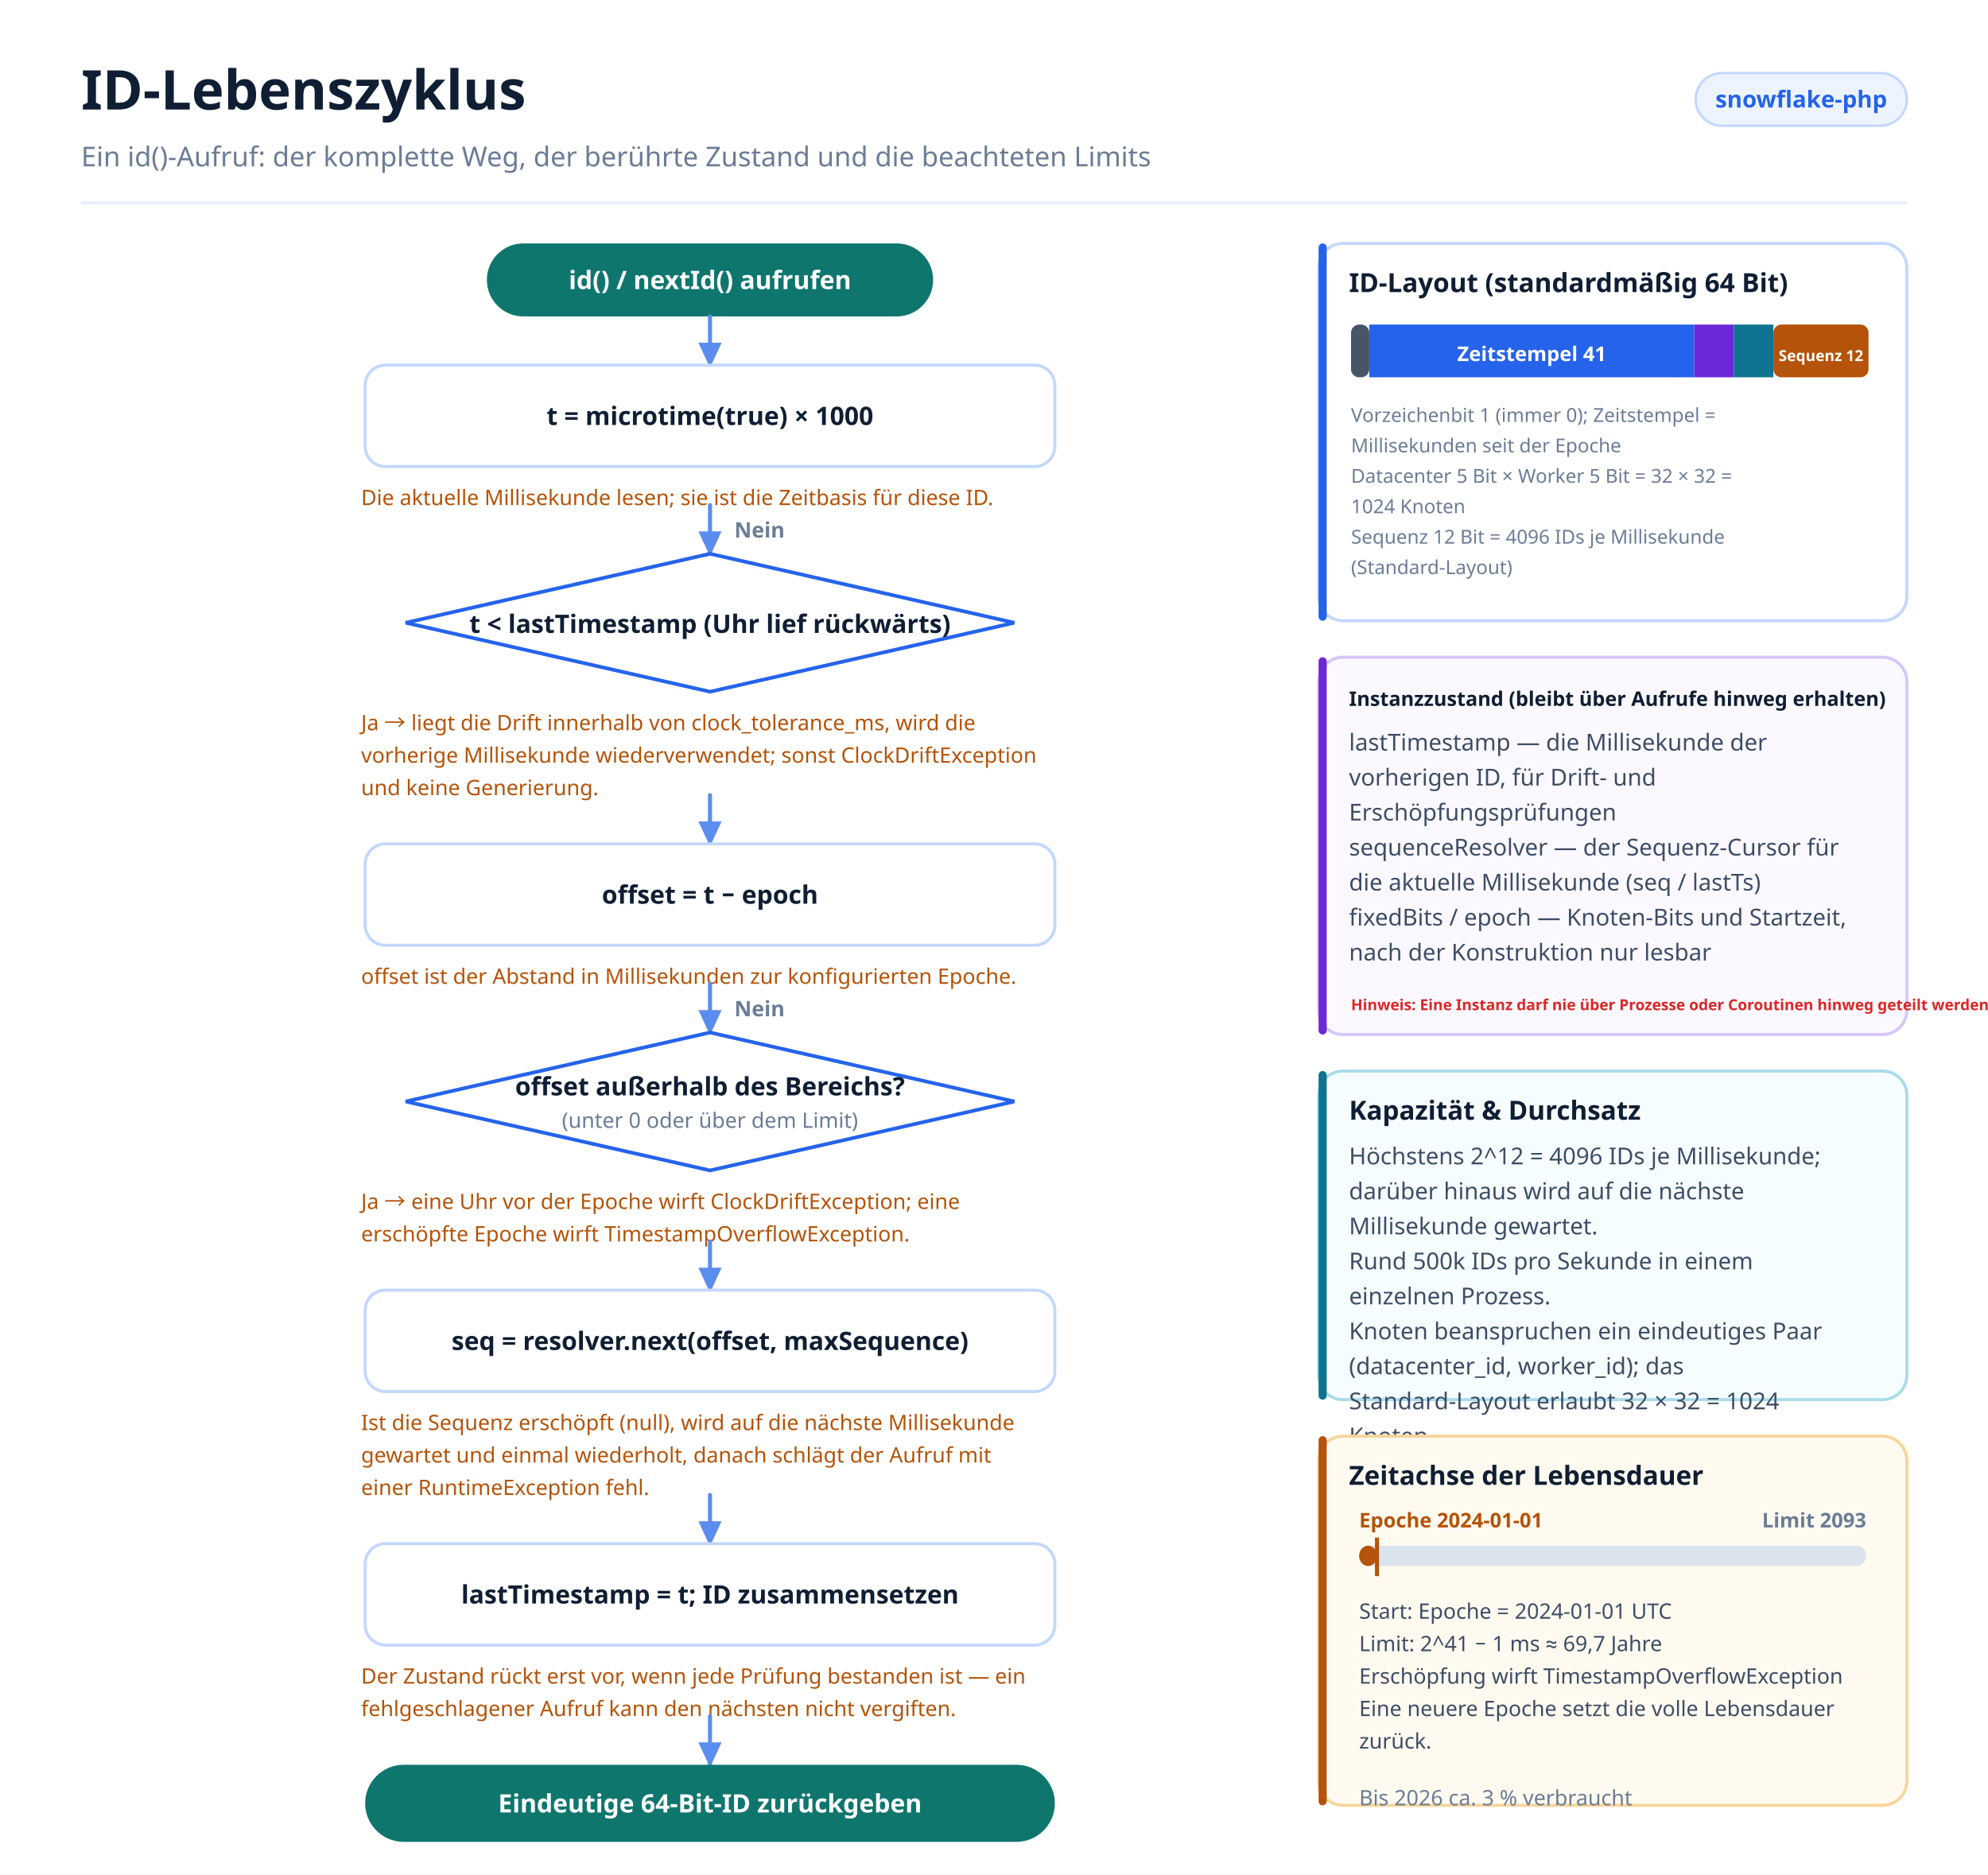
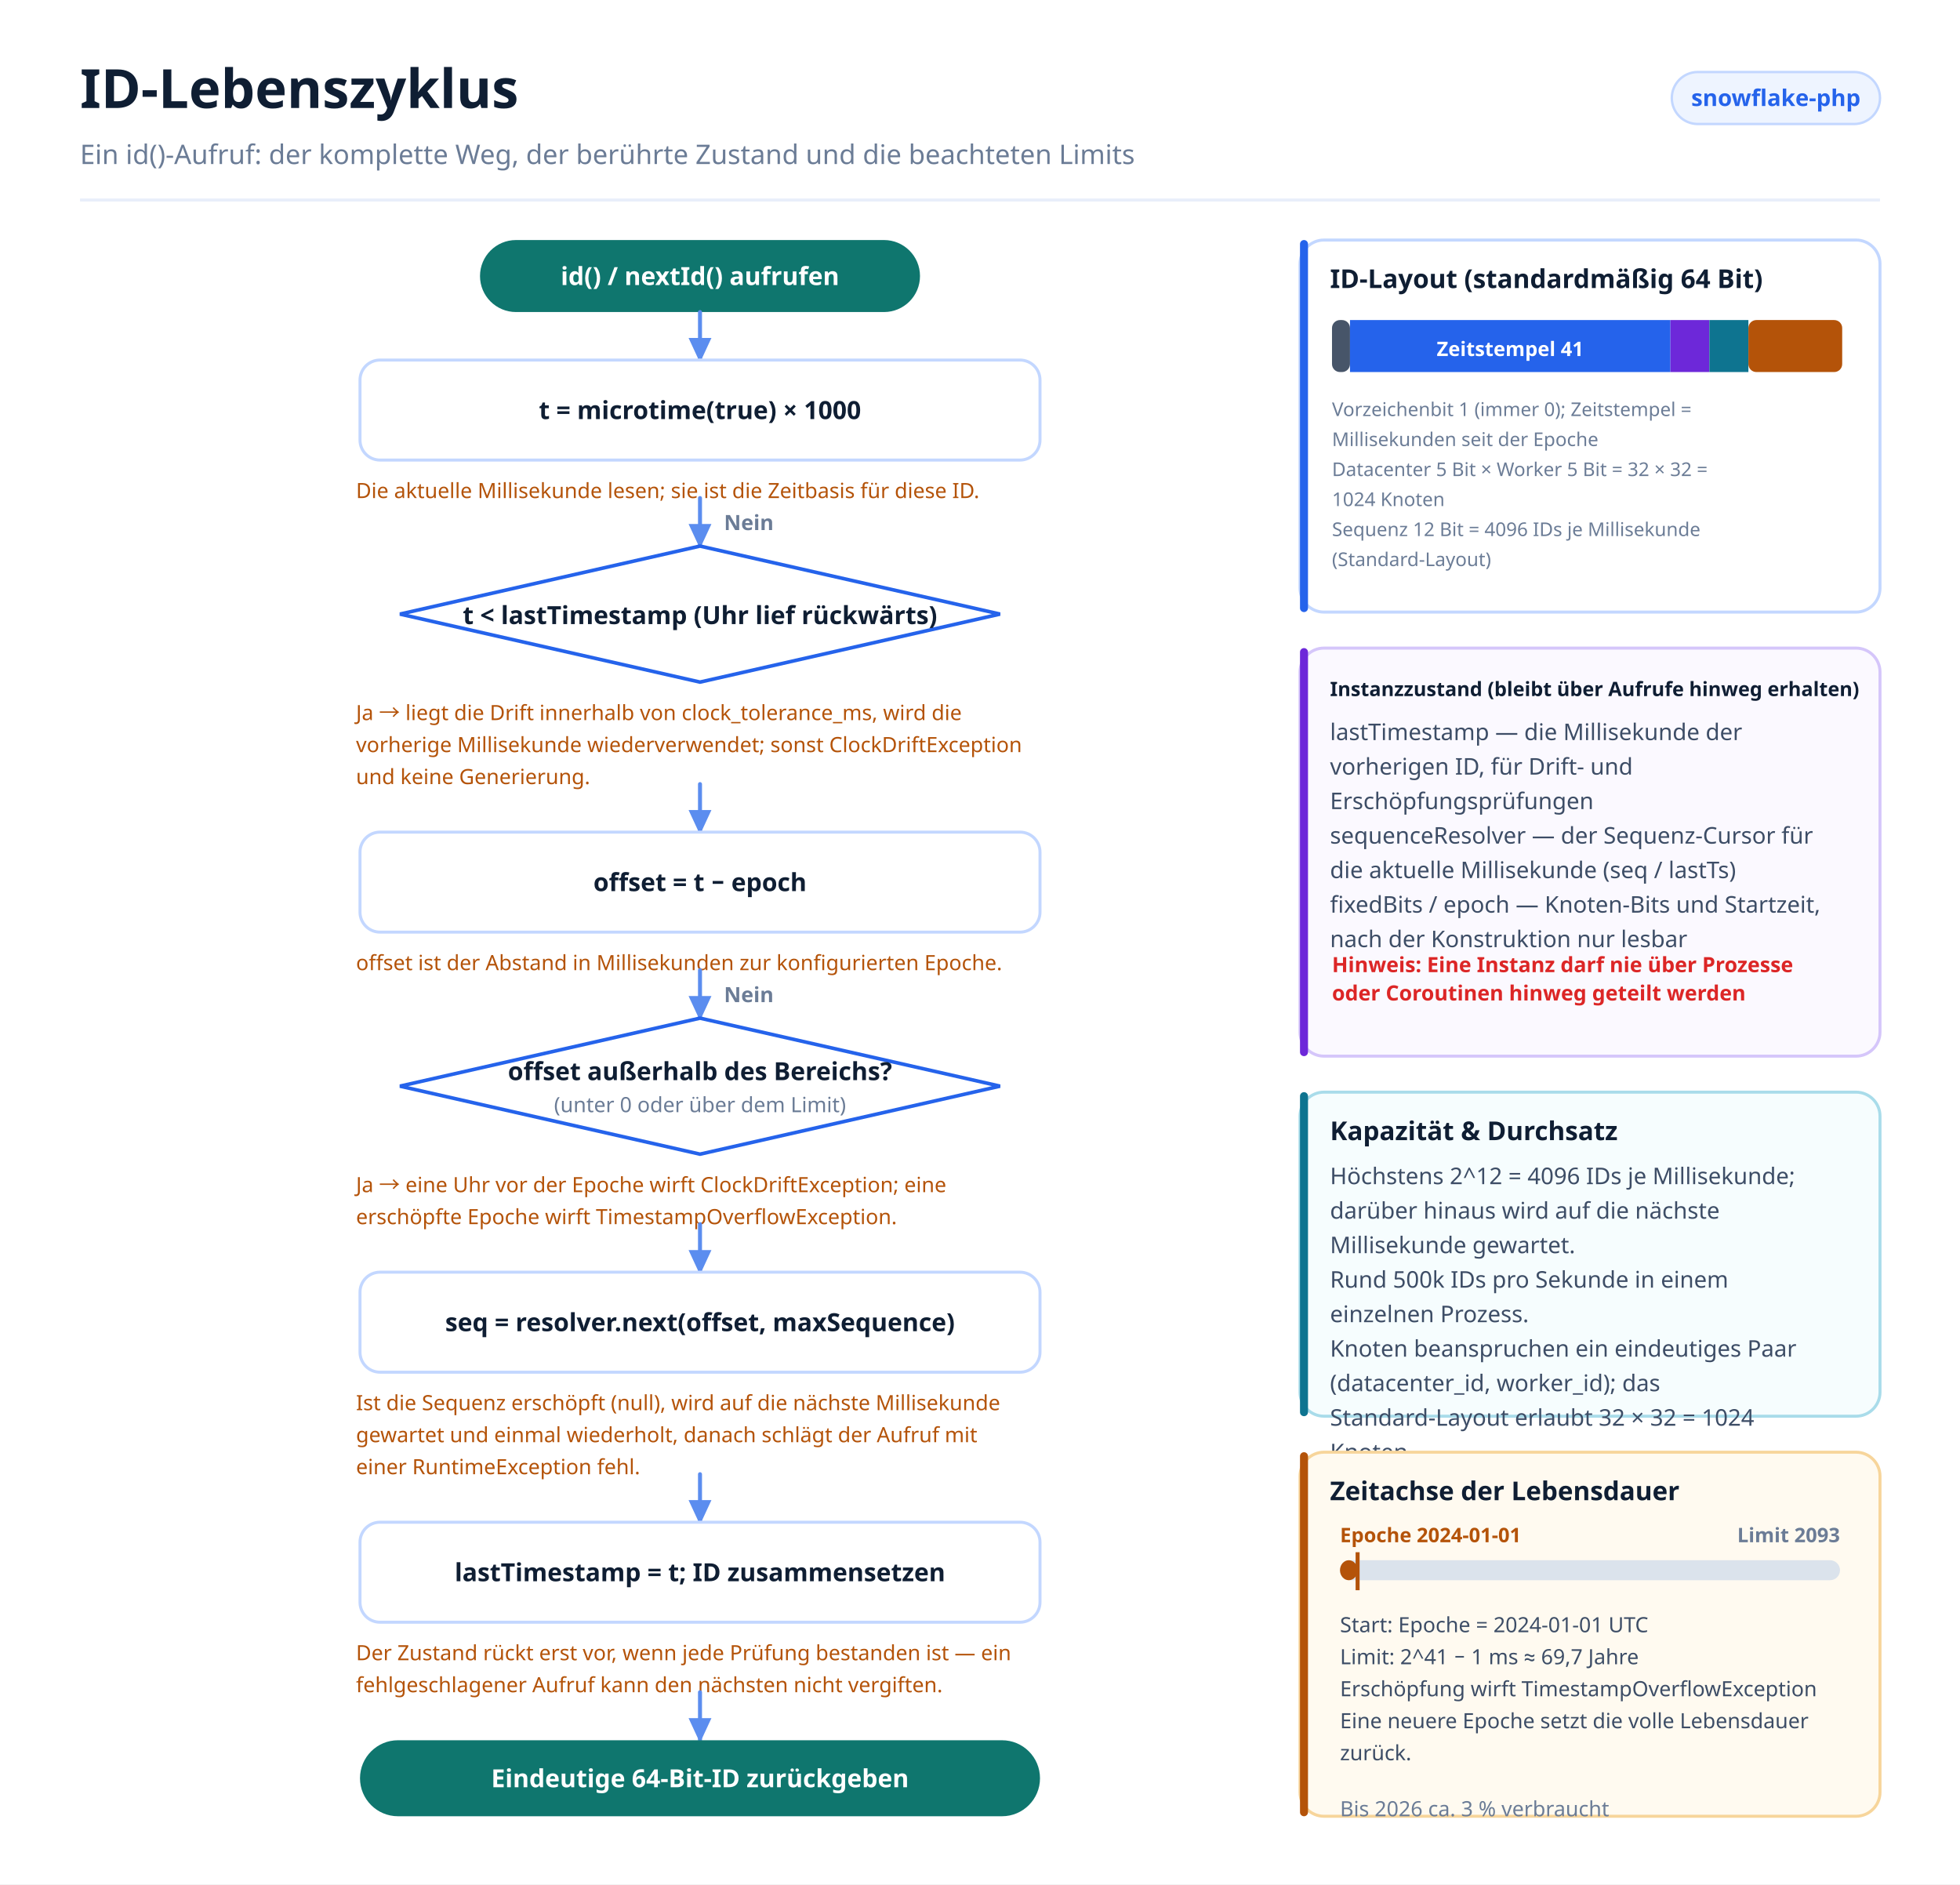
- <svg xmlns="http://www.w3.org/2000/svg" viewBox="0 0 980 924" width="980" height="924" role="img" font-family="-apple-system, BlinkMacSystemFont, 'Segoe UI', 'Noto Sans', 'PingFang SC', 'Hiragino Sans', 'Yu Gothic', 'Malgun Gothic', Roboto, 'Noto Sans CJK SC', 'Source Han Sans SC', 'Microsoft YaHei', 'Kohinoor Devanagari', 'Devanagari Sangam MN', 'Nirmala UI', 'Noto Sans Devanagari', 'Bangla MN', 'Bangla Sangam MN', 'Noto Sans Bengali', 'Geeza Pro', 'Noto Sans Arabic', Arial, sans-serif">
+ <svg xmlns="http://www.w3.org/2000/svg" viewBox="0 0 980 942" width="980" height="942" role="img" font-family="-apple-system, BlinkMacSystemFont, 'Segoe UI', 'Noto Sans', 'PingFang SC', 'Hiragino Sans', 'Yu Gothic', 'Malgun Gothic', Roboto, 'Noto Sans CJK SC', 'Source Han Sans SC', 'Microsoft YaHei', 'Kohinoor Devanagari', 'Devanagari Sangam MN', 'Nirmala UI', 'Noto Sans Devanagari', 'Bangla MN', 'Bangla Sangam MN', 'Noto Sans Bengali', 'Geeza Pro', 'Noto Sans Arabic', Arial, sans-serif">
  <defs>
    <marker id="mk-5b8def" viewBox="0 0 10 10" refX="8.5" refY="5" markerWidth="6.5" markerHeight="6.5" orient="auto">
      <path d="M0,0.6 L9.5,5 L0,9.4 z" fill="#5b8def" />
    </marker>
  </defs>
-   <rect width="980" height="924" fill="#ffffff" />
+   <rect width="980" height="942" fill="#ffffff" />
  <text x="40" y="54" font-size="27.0" fill="#0f1e33" font-weight="700">ID-Lebenszyklus</text>
  <text x="40" y="82" font-size="13.5" fill="#6b7c96" font-weight="400">Ein id()-Aufruf: der komplette Weg, der berührte Zustand und die beachteten Limits</text>
  <line x1="40.0" y1="100.0" x2="940.0" y2="100.0" stroke="#e8eefa" stroke-width="1.5" stroke-linecap="butt" />
  <rect x="835.9" y="36.0" width="104.1" height="26.0" rx="13" fill="#eef4ff" stroke="#c3d7ff" stroke-width="1.2" />
  <text x="887.937" y="53" font-size="11.5" fill="#2563eb" font-weight="600" text-anchor="middle">snowflake-php</text>
  <rect x="650.0" y="120.0" width="290.0" height="186.0" rx="12" fill="#fff" stroke="#c3d7ff" stroke-width="1.5" />
  <rect x="650.0" y="120.0" width="4.0" height="186.0" rx="2" fill="#2563eb" />
  <text x="665" y="144" font-size="13.0" fill="#0f1e33" font-weight="700">ID-Layout (standardmäßig 64 Bit)</text>
  <rect x="666.0" y="160.0" width="9.0" height="26.0" rx="4" fill="#475569" />
  <rect x="675.0" y="160.0" width="160.2" height="26.0" rx="0" fill="#2563eb" />
  <text x="755.078" y="178" font-size="10.0" fill="#fff" font-weight="600" text-anchor="middle">Zeitstempel 41</text>
  <rect x="835.2" y="160.0" width="19.5" height="26.0" rx="0" fill="#6d28d9" />
  <rect x="854.7" y="160.0" width="19.5" height="26.0" rx="0" fill="#0e7490" />
  <rect x="874.2" y="160.0" width="46.9" height="26.0" rx="4" fill="#b45309" />
-   <text x="897.656" y="178" font-size="7.5" fill="#fff" font-weight="600" text-anchor="middle">Sequenz 12</text>
  <text x="666" y="208" font-size="9.5" fill="#6b7c96" font-weight="400">Vorzeichenbit 1 (immer 0); Zeitstempel =</text>
  <text x="666" y="223" font-size="9.5" fill="#6b7c96" font-weight="400">Millisekunden seit der Epoche</text>
  <text x="666" y="238" font-size="9.5" fill="#6b7c96" font-weight="400">Datacenter 5 Bit × Worker 5 Bit = 32 × 32 =</text>
  <text x="666" y="253" font-size="9.5" fill="#6b7c96" font-weight="400">1024 Knoten</text>
  <text x="666" y="268" font-size="9.5" fill="#6b7c96" font-weight="400">Sequenz 12 Bit = 4096 IDs je Millisekunde</text>
  <text x="666" y="283" font-size="9.5" fill="#6b7c96" font-weight="400">(Standard-Layout)</text>
-   <rect x="650.0" y="324.0" width="290.0" height="186.0" rx="12" fill="#fbf9ff" stroke="#d5c6fa" stroke-width="1.5" />
-   <rect x="650.0" y="324.0" width="4.0" height="186.0" rx="2" fill="#6d28d9" />
+   <rect x="650.0" y="324.0" width="290.0" height="204.0" rx="12" fill="#fbf9ff" stroke="#d5c6fa" stroke-width="1.5" />
+   <rect x="650.0" y="324.0" width="4.0" height="204.0" rx="2" fill="#6d28d9" />
  <text x="665" y="348" font-size="9.9" fill="#0f1e33" font-weight="700">Instanzzustand (bleibt über Aufrufe hinweg erhalten)</text>
  <text x="665" y="370.0" font-size="11.5" fill="#3d4d66" font-weight="400">lastTimestamp — die Millisekunde der</text>
  <text x="665" y="387.25" font-size="11.5" fill="#3d4d66" font-weight="400">vorherigen ID, für Drift- und</text>
  <text x="665" y="404.5" font-size="11.5" fill="#3d4d66" font-weight="400">Erschöpfungsprüfungen</text>
  <text x="665" y="421.75" font-size="11.5" fill="#3d4d66" font-weight="400">sequenceResolver — der Sequenz-Cursor für</text>
  <text x="665" y="439.0" font-size="11.5" fill="#3d4d66" font-weight="400">die aktuelle Millisekunde (seq / lastTs)</text>
  <text x="665" y="456.25" font-size="11.5" fill="#3d4d66" font-weight="400">fixedBits / epoch — Knoten-Bits und Startzeit,</text>
  <text x="665" y="473.5" font-size="11.5" fill="#3d4d66" font-weight="400">nach der Konstruktion nur lesbar</text>
-   <text x="666" y="498" font-size="7.5" fill="#dc2626" font-weight="600">Hinweis: Eine Instanz darf nie über Prozesse oder Coroutinen hinweg geteilt werden</text>
-   <rect x="650.0" y="528.0" width="290.0" height="162.0" rx="12" fill="#f6fdfe" stroke="#a9dcea" stroke-width="1.5" />
-   <rect x="650.0" y="528.0" width="4.0" height="162.0" rx="2" fill="#0e7490" />
-   <text x="665" y="552" font-size="13.0" fill="#0f1e33" font-weight="700">Kapazität &amp; Durchsatz</text>
-   <text x="665" y="574.0" font-size="11.5" fill="#3d4d66" font-weight="400">Höchstens 2^12 = 4096 IDs je Millisekunde;</text>
-   <text x="665" y="591.25" font-size="11.5" fill="#3d4d66" font-weight="400">darüber hinaus wird auf die nächste</text>
-   <text x="665" y="608.5" font-size="11.5" fill="#3d4d66" font-weight="400">Millisekunde gewartet.</text>
-   <text x="665" y="625.75" font-size="11.5" fill="#3d4d66" font-weight="400">Rund 500k IDs pro Sekunde in einem</text>
-   <text x="665" y="643.0" font-size="11.5" fill="#3d4d66" font-weight="400">einzelnen Prozess.</text>
-   <text x="665" y="660.25" font-size="11.5" fill="#3d4d66" font-weight="400">Knoten beanspruchen ein eindeutiges Paar</text>
-   <text x="665" y="677.5" font-size="11.5" fill="#3d4d66" font-weight="400">(datacenter_id, worker_id); das</text>
-   <text x="665" y="694.75" font-size="11.5" fill="#3d4d66" font-weight="400">Standard-Layout erlaubt 32 × 32 = 1024</text>
-   <text x="665" y="712.0" font-size="11.5" fill="#3d4d66" font-weight="400">Knoten.</text>
-   <rect x="650.0" y="708.0" width="290.0" height="182.0" rx="12" fill="#fffaf0" stroke="#f7d59b" stroke-width="1.5" />
-   <rect x="650.0" y="708.0" width="4.0" height="182.0" rx="2" fill="#b45309" />
-   <text x="665" y="732" font-size="13.0" fill="#0f1e33" font-weight="700">Zeitachse der Lebensdauer</text>
-   <rect x="670.0" y="762.0" width="250.0" height="10.0" rx="5" fill="#dbe3ec" />
-   <rect x="670.0" y="762.0" width="8.8" height="10.0" rx="5" fill="#b45309" />
-   <line x1="678.8" y1="758.0" x2="678.8" y2="777.0" stroke="#b45309" stroke-width="2" stroke-linecap="butt" />
-   <text x="670" y="753" font-size="10.0" fill="#b45309" font-weight="600">Epoche 2024-01-01</text>
-   <text x="920" y="753" font-size="10.0" fill="#6b7c96" font-weight="600" text-anchor="end">Limit 2093</text>
-   <text x="670" y="798" font-size="10.5" fill="#3d4d66" font-weight="400">Start: Epoche = 2024-01-01 UTC</text>
-   <text x="670" y="814" font-size="10.5" fill="#3d4d66" font-weight="400">Limit: 2^41 − 1 ms ≈ 69,7 Jahre</text>
-   <text x="670" y="830" font-size="10.5" fill="#3d4d66" font-weight="400">Erschöpfung wirft TimestampOverflowException</text>
-   <text x="670" y="846" font-size="10.5" fill="#3d4d66" font-weight="400">Eine neuere Epoche setzt die volle Lebensdauer</text>
-   <text x="670" y="862" font-size="10.5" fill="#3d4d66" font-weight="400">zurück.</text>
-   <text x="670" y="890" font-size="10.5" fill="#3d4d66" text-anchor="start">
+   <text x="666" y="486.0" font-size="10.5" fill="#dc2626" font-weight="600">Hinweis: Eine Instanz darf nie über Prozesse</text>
+   <text x="666" y="500.175" font-size="10.5" fill="#dc2626" font-weight="600">oder Coroutinen hinweg geteilt werden</text>
+   <rect x="650.0" y="546.0" width="290.0" height="162.0" rx="12" fill="#f6fdfe" stroke="#a9dcea" stroke-width="1.5" />
+   <rect x="650.0" y="546.0" width="4.0" height="162.0" rx="2" fill="#0e7490" />
+   <text x="665" y="570" font-size="13.0" fill="#0f1e33" font-weight="700">Kapazität &amp; Durchsatz</text>
+   <text x="665" y="592.0" font-size="11.5" fill="#3d4d66" font-weight="400">Höchstens 2^12 = 4096 IDs je Millisekunde;</text>
+   <text x="665" y="609.25" font-size="11.5" fill="#3d4d66" font-weight="400">darüber hinaus wird auf die nächste</text>
+   <text x="665" y="626.5" font-size="11.5" fill="#3d4d66" font-weight="400">Millisekunde gewartet.</text>
+   <text x="665" y="643.75" font-size="11.5" fill="#3d4d66" font-weight="400">Rund 500k IDs pro Sekunde in einem</text>
+   <text x="665" y="661.0" font-size="11.5" fill="#3d4d66" font-weight="400">einzelnen Prozess.</text>
+   <text x="665" y="678.25" font-size="11.5" fill="#3d4d66" font-weight="400">Knoten beanspruchen ein eindeutiges Paar</text>
+   <text x="665" y="695.5" font-size="11.5" fill="#3d4d66" font-weight="400">(datacenter_id, worker_id); das</text>
+   <text x="665" y="712.75" font-size="11.5" fill="#3d4d66" font-weight="400">Standard-Layout erlaubt 32 × 32 = 1024</text>
+   <text x="665" y="730.0" font-size="11.5" fill="#3d4d66" font-weight="400">Knoten.</text>
+   <rect x="650.0" y="726.0" width="290.0" height="182.0" rx="12" fill="#fffaf0" stroke="#f7d59b" stroke-width="1.5" />
+   <rect x="650.0" y="726.0" width="4.0" height="182.0" rx="2" fill="#b45309" />
+   <text x="665" y="750" font-size="13.0" fill="#0f1e33" font-weight="700">Zeitachse der Lebensdauer</text>
+   <rect x="670.0" y="780.0" width="250.0" height="10.0" rx="5" fill="#dbe3ec" />
+   <rect x="670.0" y="780.0" width="8.8" height="10.0" rx="5" fill="#b45309" />
+   <line x1="678.8" y1="776.0" x2="678.8" y2="795.0" stroke="#b45309" stroke-width="2" stroke-linecap="butt" />
+   <text x="670" y="771" font-size="10.0" fill="#b45309" font-weight="600">Epoche 2024-01-01</text>
+   <text x="920" y="771" font-size="10.0" fill="#6b7c96" font-weight="600" text-anchor="end">Limit 2093</text>
+   <text x="670" y="816" font-size="10.5" fill="#3d4d66" font-weight="400">Start: Epoche = 2024-01-01 UTC</text>
+   <text x="670" y="832" font-size="10.5" fill="#3d4d66" font-weight="400">Limit: 2^41 − 1 ms ≈ 69,7 Jahre</text>
+   <text x="670" y="848" font-size="10.5" fill="#3d4d66" font-weight="400">Erschöpfung wirft TimestampOverflowException</text>
+   <text x="670" y="864" font-size="10.5" fill="#3d4d66" font-weight="400">Eine neuere Epoche setzt die volle Lebensdauer</text>
+   <text x="670" y="880" font-size="10.5" fill="#3d4d66" font-weight="400">zurück.</text>
+   <text x="670" y="908" font-size="10.5" fill="#3d4d66" text-anchor="start">
    <tspan fill="#6b7c96" font-weight="400">Bis 2026 ca. 3 % verbraucht</tspan>
  </text>
  <rect x="240.0" y="120.0" width="220.0" height="36.0" rx="18.0" fill="#0f766e" />
  <text x="350.0" y="142.5" font-size="12.5" fill="#fff" font-weight="600" text-anchor="middle">id() / nextId() aufrufen</text>
  <path d="M350.0,156.0 L350.0,180.0" fill="none" stroke="#5b8def" stroke-width="2" stroke-linecap="round" marker-end="url(#mk-5b8def)" />
  <rect x="180.0" y="180.0" width="340.0" height="50.0" rx="10" fill="#fff" stroke="#c3d7ff" stroke-width="1.5" />
  <text x="350" y="209.5" font-size="12.5" fill="#0f1e33" font-weight="600" text-anchor="middle">t = microtime(true) × 1000</text>
  <text x="178" y="249" font-size="10.5" fill="#b45309" font-weight="400">Die aktuelle Millisekunde lesen; sie ist die Zeitbasis für diese ID.</text>
  <path d="M350.0,249.0 L350.0,273.0" fill="none" stroke="#5b8def" stroke-width="2" stroke-linecap="round" marker-end="url(#mk-5b8def)" />
  <text x="362" y="265.0" font-size="10.5" fill="#6b7c96" font-weight="600">Nein</text>
  <polygon points="350,273.0 500.0,307.0 350,341.0 200.0,307.0" fill="#fff" stroke="#2563eb" stroke-width="1.8" />
  <text x="350" y="312.0" font-size="12.5" fill="#0f1e33" font-weight="600" text-anchor="middle">t &lt; lastTimestamp (Uhr lief rückwärts)</text>
  <text x="178" y="360" font-size="10.5" fill="#b45309" font-weight="400">Ja → liegt die Drift innerhalb von clock_tolerance_ms, wird die</text>
  <text x="178" y="376" font-size="10.5" fill="#b45309" font-weight="400">vorherige Millisekunde wiederverwendet; sonst ClockDriftException</text>
  <text x="178" y="392" font-size="10.5" fill="#b45309" font-weight="400">und keine Generierung.</text>
  <path d="M350.0,392.0 L350.0,416.0" fill="none" stroke="#5b8def" stroke-width="2" stroke-linecap="round" marker-end="url(#mk-5b8def)" />
  <rect x="180.0" y="416.0" width="340.0" height="50.0" rx="10" fill="#fff" stroke="#c3d7ff" stroke-width="1.5" />
  <text x="350" y="445.5" font-size="12.5" fill="#0f1e33" font-weight="600" text-anchor="middle">offset = t − epoch</text>
  <text x="178" y="485" font-size="10.5" fill="#b45309" font-weight="400">offset ist der Abstand in Millisekunden zur konfigurierten Epoche.</text>
  <path d="M350.0,485.0 L350.0,509.0" fill="none" stroke="#5b8def" stroke-width="2" stroke-linecap="round" marker-end="url(#mk-5b8def)" />
  <text x="362" y="501.0" font-size="10.5" fill="#6b7c96" font-weight="600">Nein</text>
  <polygon points="350,509.0 500.0,543.0 350,577.0 200.0,543.0" fill="#fff" stroke="#2563eb" stroke-width="1.8" />
  <text x="350" y="540.0" font-size="12.5" fill="#0f1e33" font-weight="600" text-anchor="middle">offset außerhalb des Bereichs?</text>
  <text x="350" y="556.0" font-size="10.5" fill="#6b7c96" font-weight="400" text-anchor="middle">(unter 0 oder über dem Limit)</text>
  <text x="178" y="596" font-size="10.5" fill="#b45309" font-weight="400">Ja → eine Uhr vor der Epoche wirft ClockDriftException; eine</text>
  <text x="178" y="612" font-size="10.5" fill="#b45309" font-weight="400">erschöpfte Epoche wirft TimestampOverflowException.</text>
  <path d="M350.0,612.0 L350.0,636.0" fill="none" stroke="#5b8def" stroke-width="2" stroke-linecap="round" marker-end="url(#mk-5b8def)" />
  <rect x="180.0" y="636.0" width="340.0" height="50.0" rx="10" fill="#fff" stroke="#c3d7ff" stroke-width="1.5" />
  <text x="350" y="665.5" font-size="12.5" fill="#0f1e33" font-weight="600" text-anchor="middle">seq = resolver.next(offset, maxSequence)</text>
  <text x="178" y="705" font-size="10.5" fill="#b45309" font-weight="400">Ist die Sequenz erschöpft (null), wird auf die nächste Millisekunde</text>
  <text x="178" y="721" font-size="10.5" fill="#b45309" font-weight="400">gewartet und einmal wiederholt, danach schlägt der Aufruf mit</text>
  <text x="178" y="737" font-size="10.5" fill="#b45309" font-weight="400">einer RuntimeException fehl.</text>
  <path d="M350.0,737.0 L350.0,761.0" fill="none" stroke="#5b8def" stroke-width="2" stroke-linecap="round" marker-end="url(#mk-5b8def)" />
  <rect x="180.0" y="761.0" width="340.0" height="50.0" rx="10" fill="#fff" stroke="#c3d7ff" stroke-width="1.5" />
  <text x="350" y="790.5" font-size="12.5" fill="#0f1e33" font-weight="600" text-anchor="middle">lastTimestamp = t; ID zusammensetzen</text>
  <text x="178" y="830" font-size="10.5" fill="#b45309" font-weight="400">Der Zustand rückt erst vor, wenn jede Prüfung bestanden ist — ein</text>
  <text x="178" y="846" font-size="10.5" fill="#b45309" font-weight="400">fehlgeschlagener Aufruf kann den nächsten nicht vergiften.</text>
  <path d="M350.0,846.0 L350.0,870.0" fill="none" stroke="#5b8def" stroke-width="2" stroke-linecap="round" marker-end="url(#mk-5b8def)" />
  <rect x="180.0" y="870.0" width="340.0" height="38.0" rx="19.0" fill="#0f766e" />
  <text x="350.0" y="893.5" font-size="12.5" fill="#fff" font-weight="600" text-anchor="middle">Eindeutige 64-Bit-ID zurückgeben</text>
</svg>
